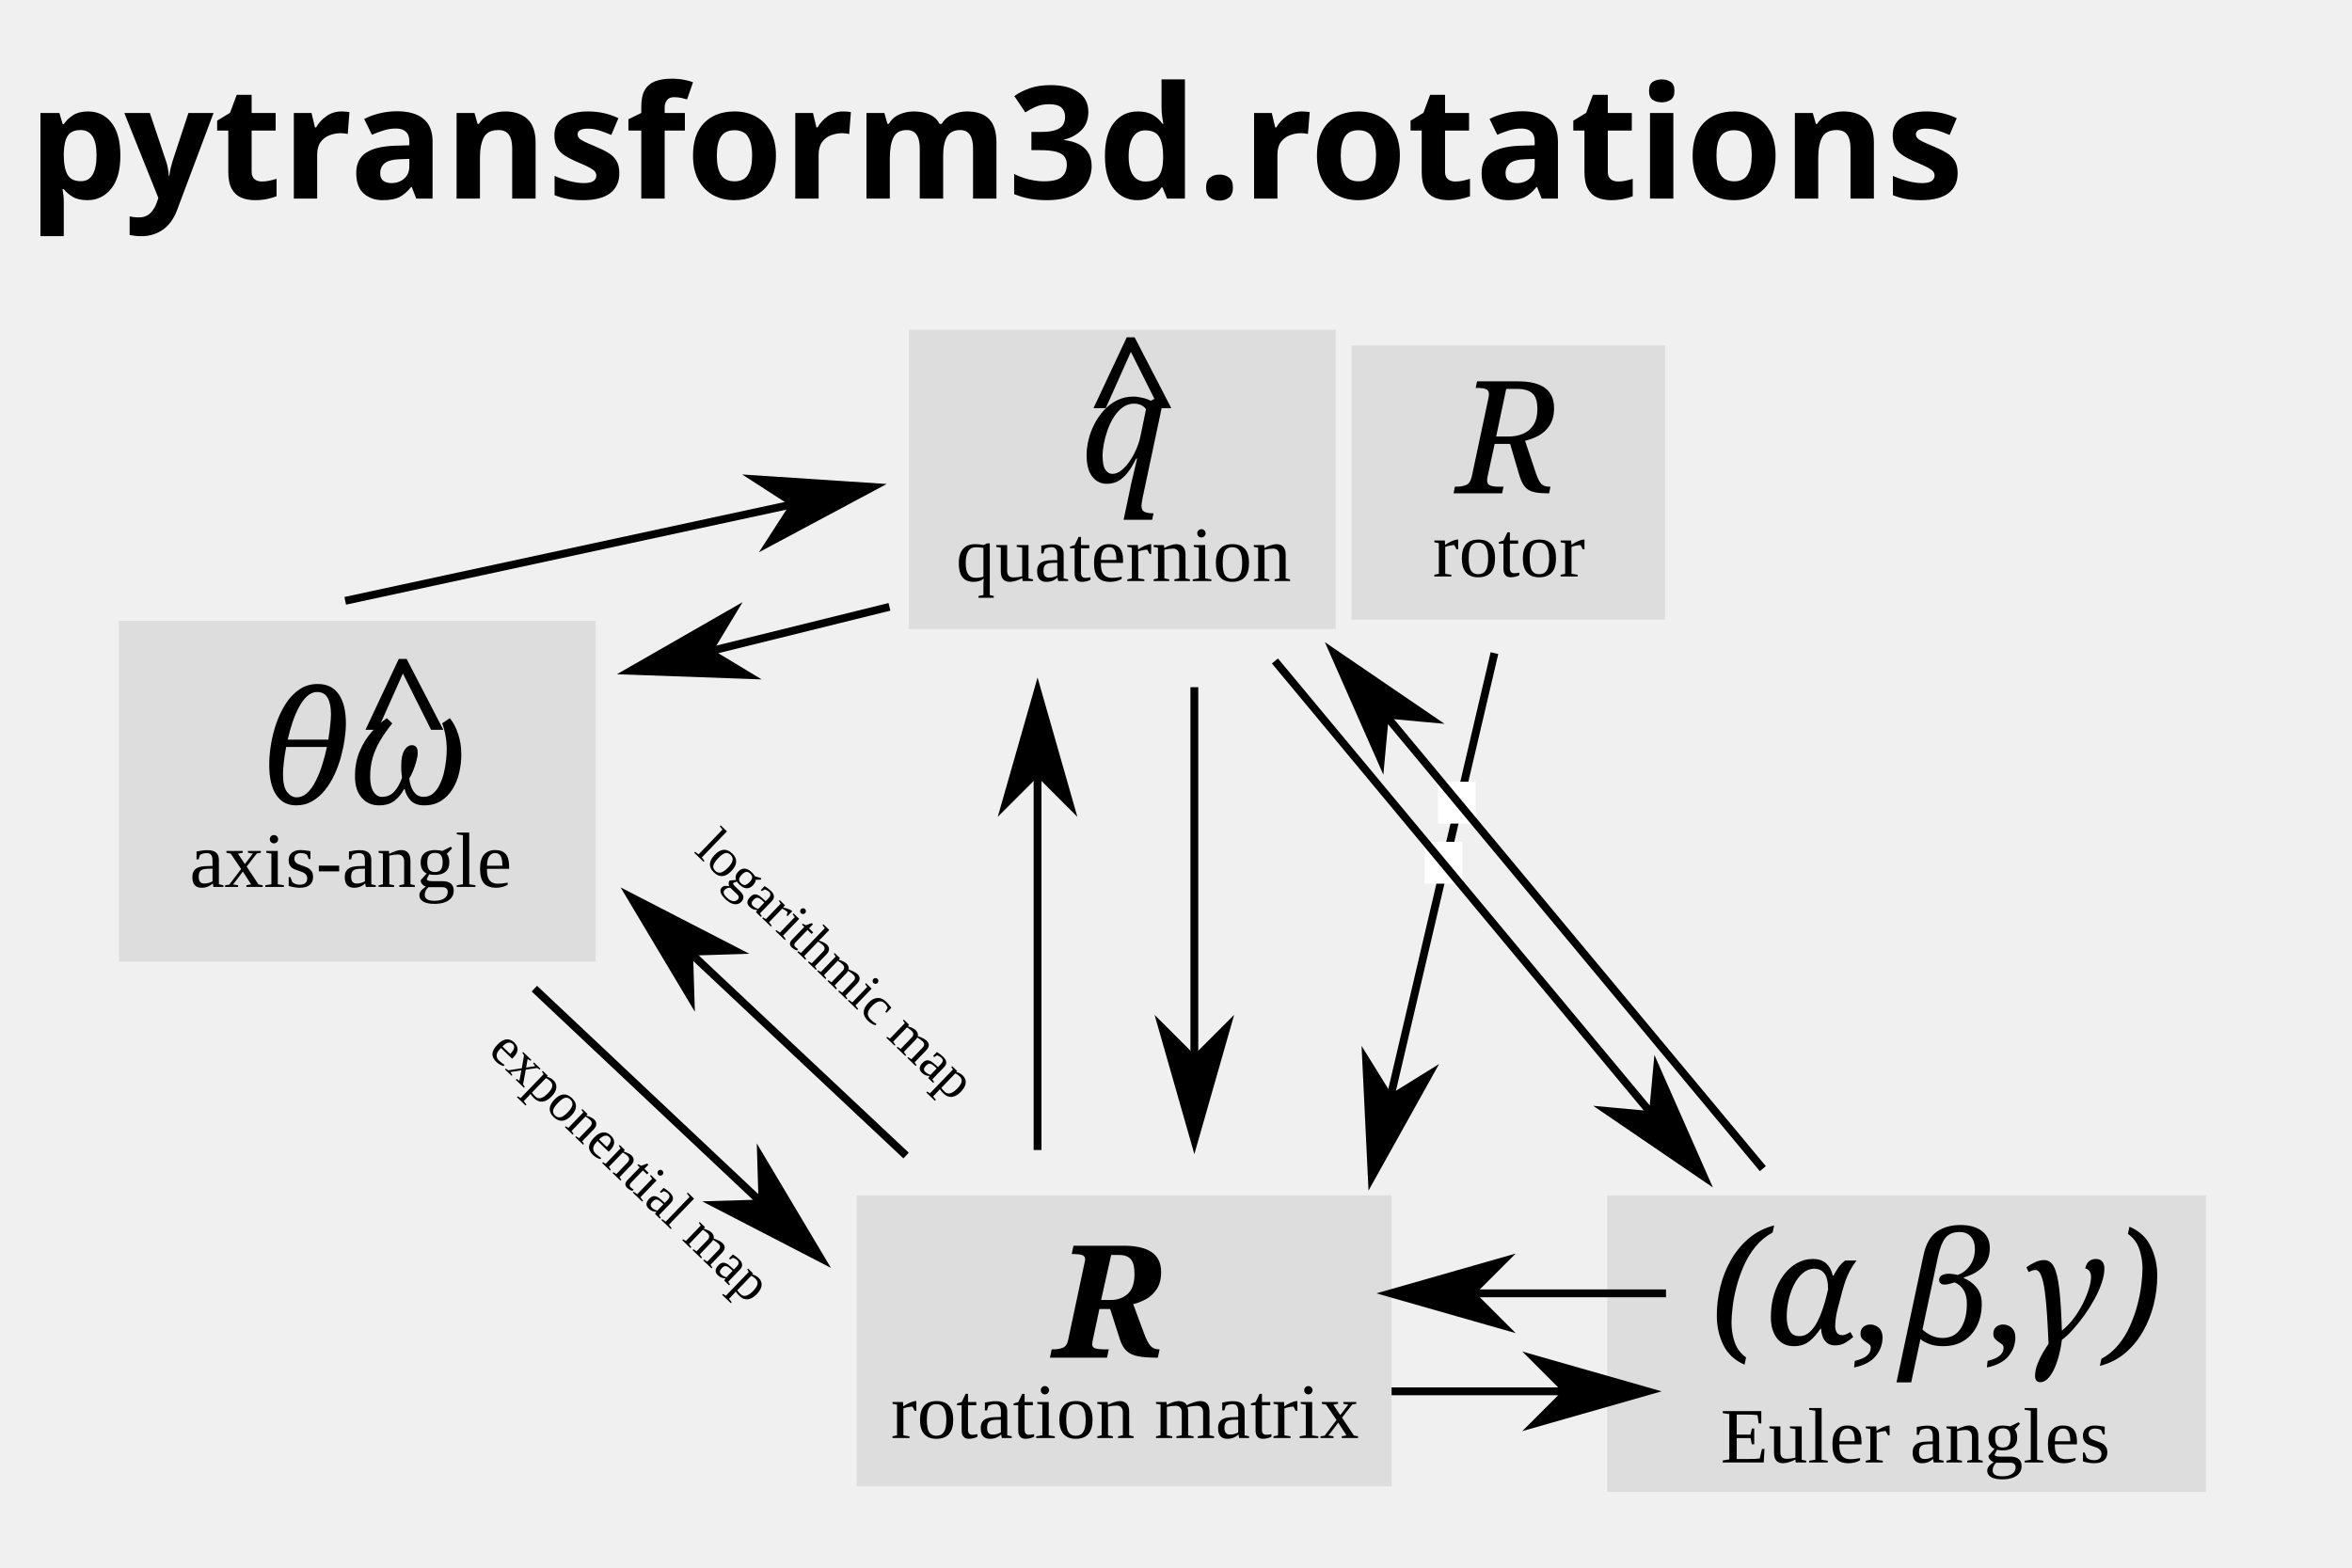
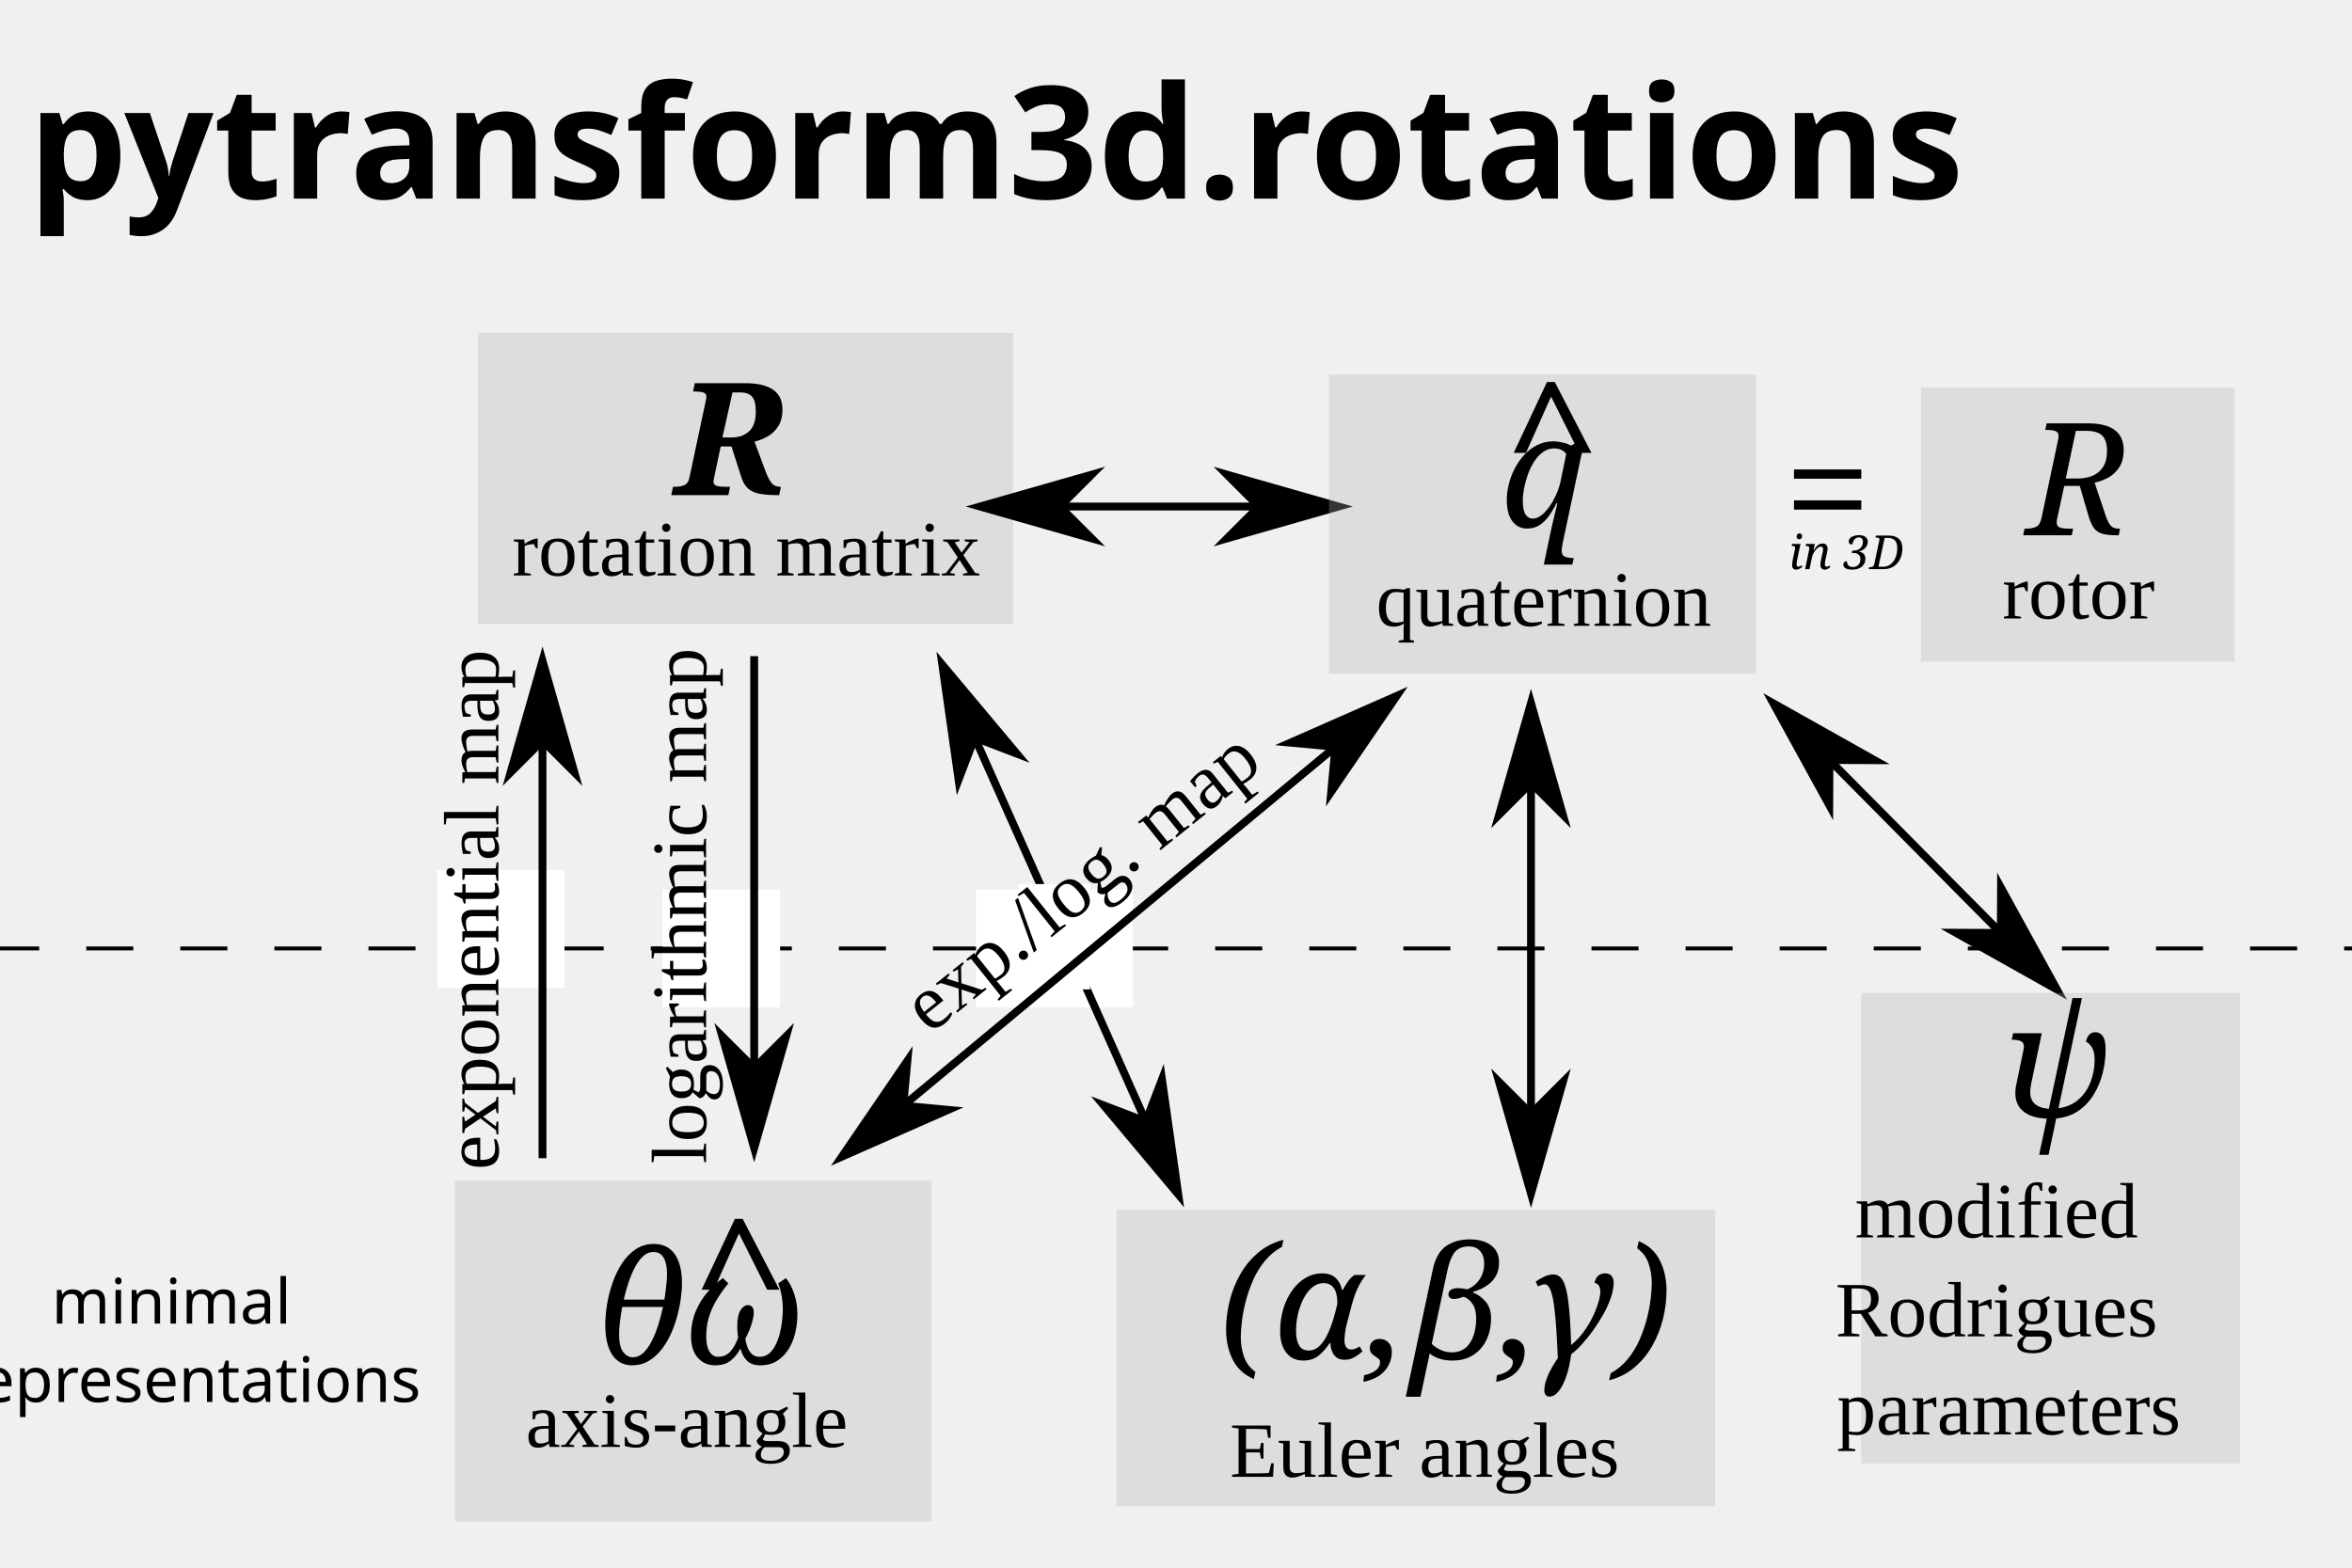
<svg xmlns="http://www.w3.org/2000/svg" width="600" height="400" id="svg2" version="1.1">
  <defs id="defs4">
+     <marker style="overflow:visible" id="Arrow1Lstart" refX="0.0" refY="0.0" orient="auto">
+       <path transform="scale(0.8) translate(12.5,0)" style="fill-rule:evenodd;fill:context-stroke;stroke:context-stroke;stroke-width:1.0pt" d="M 0.0,0.0 L 5.0,-5.0 L -12.5,0.0 L 5.0,5.0 L 0.0,0.0 z " id="path17458" />
+     </marker>
    <marker orient="auto" refY="0.0" refX="0.0" id="Arrow1Lend" style="overflow:visible;">
      <path id="path3927" d="M 0.0,0.0 L 5.0,-5.0 L -12.5,0.0 L 5.0,5.0 L 0.0,0.0 z " style="fill-rule:evenodd;stroke:#000000;stroke-width:1.0pt;" transform="scale(0.8) rotate(180) translate(12.5,0)" />
    </marker>
    <marker orient="auto" refY="0" refX="0" id="Arrow1Lend-2" style="overflow:visible">
      <path id="path3927-7" d="M 0,0 5,-5 -12.5,0 5,5 Z" style="fill-rule:evenodd;stroke:#000000;stroke-width:1pt" transform="matrix(-0.8,0,0,-0.8,-10,0)" />
    </marker>
    <marker orient="auto" refY="0" refX="0" id="Arrow1Lend-9" style="overflow:visible">
      <path id="path3927-3" d="M 0,0 5,-5 -12.5,0 5,5 Z" style="fill-rule:evenodd;stroke:#000000;stroke-width:1pt" transform="matrix(-0.8,0,0,-0.8,-10,0)" />
    </marker>
    <marker orient="auto" refY="0" refX="0" id="Arrow1Lend-9-3" style="overflow:visible">
      <path id="path3927-3-6" d="M 0,0 5,-5 -12.5,0 5,5 Z" style="fill-rule:evenodd;stroke:#000000;stroke-width:1pt" transform="matrix(-0.8,0,0,-0.8,-10,0)" />
    </marker>
    <marker orient="auto" refY="0" refX="0" id="Arrow1Lend-9-3-3" style="overflow:visible">
      <path id="path3927-3-6-6" d="M 0,0 5,-5 -12.5,0 5,5 Z" style="fill-rule:evenodd;stroke:#000000;stroke-width:1pt" transform="matrix(-0.8,0,0,-0.8,-10,0)" />
    </marker>
+     <marker orient="auto" refY="0" refX="0" id="Arrow1Lend-5" style="overflow:visible">
+       <path id="path3927-6" d="M 0,0 5,-5 -12.5,0 5,5 Z" style="fill-rule:evenodd;stroke:#000000;stroke-width:1pt" transform="matrix(-0.8,0,0,-0.8,-10,0)" />
+     </marker>
+     <marker orient="auto" refY="0" refX="0" id="Arrow1Lend-5-9" style="overflow:visible">
+       <path id="path3927-6-1" d="M 0,0 5,-5 -12.5,0 5,5 Z" style="fill-rule:evenodd;stroke:#000000;stroke-width:1pt" transform="matrix(-0.8,0,0,-0.8,-10,0)" />
+     </marker>
+     <marker orient="auto" refY="0" refX="0" id="Arrow1Lend-55" style="overflow:visible">
+       <path id="path3927-4" d="M 0,0 5,-5 -12.5,0 5,5 Z" style="fill-rule:evenodd;stroke:#000000;stroke-width:1pt" transform="matrix(-0.8,0,0,-0.8,-10,0)" />
+     </marker>
+     <marker style="overflow:visible" id="Arrow1Lstart-6" refX="0" refY="0" orient="auto">
+       <path transform="matrix(0.8,0,0,0.8,10,0)" style="fill:context-stroke;fill-rule:evenodd;stroke:context-stroke;stroke-width:1pt" d="M 0,0 5,-5 -12.5,0 5,5 Z" id="path17458-5" />
+     </marker>
+     <marker orient="auto" refY="0" refX="0" id="Arrow1Lend-55-6" style="overflow:visible">
+       <path id="path3927-4-9" d="M 0,0 5,-5 -12.5,0 5,5 Z" style="fill-rule:evenodd;stroke:#000000;stroke-width:1pt" transform="matrix(-0.8,0,0,-0.8,-10,0)" />
+     </marker>
+     <marker style="overflow:visible" id="Arrow1Lstart-6-7" refX="0" refY="0" orient="auto">
+       <path transform="matrix(0.8,0,0,0.8,10,0)" style="fill:context-stroke;fill-rule:evenodd;stroke:context-stroke;stroke-width:1pt" d="M 0,0 5,-5 -12.5,0 5,5 Z" id="path17458-5-4" />
+     </marker>
+     <marker orient="auto" refY="0" refX="0" id="Arrow1Lend-55-6-5" style="overflow:visible">
+       <path id="path3927-4-9-2" d="M 0,0 5,-5 -12.5,0 5,5 Z" style="fill-rule:evenodd;stroke:#000000;stroke-width:1pt" transform="matrix(-0.8,0,0,-0.8,-10,0)" />
+     </marker>
+     <marker style="overflow:visible" id="Arrow1Lstart-4" refX="0" refY="0" orient="auto">
+       <path transform="matrix(0.8,0,0,0.8,10,0)" style="fill:context-stroke;fill-rule:evenodd;stroke:context-stroke;stroke-width:1pt" d="M 0,0 5,-5 -12.5,0 5,5 Z" id="path17458-7" />
+     </marker>
+     <marker orient="auto" refY="0" refX="0" id="Arrow1Lend-55-4" style="overflow:visible">
+       <path id="path3927-4-4" d="M 0,0 5,-5 -12.5,0 5,5 Z" style="fill-rule:evenodd;stroke:#000000;stroke-width:1pt" transform="matrix(-0.8,0,0,-0.8,-10,0)" />
+     </marker>
+     <marker style="overflow:visible" id="Arrow1Lstart-6-7-7" refX="0" refY="0" orient="auto">
+       <path transform="matrix(0.8,0,0,0.8,10,0)" style="fill:context-stroke;fill-rule:evenodd;stroke:context-stroke;stroke-width:1pt" d="M 0,0 5,-5 -12.5,0 5,5 Z" id="path17458-5-4-8" />
+     </marker>
+     <marker orient="auto" refY="0" refX="0" id="Arrow1Lend-55-6-5-6" style="overflow:visible">
+       <path id="path3927-4-9-2-8" d="M 0,0 5,-5 -12.5,0 5,5 Z" style="fill-rule:evenodd;stroke:#000000;stroke-width:1pt" transform="matrix(-0.8,0,0,-0.8,-10,0)" />
+     </marker>
+     <marker orient="auto" refY="0" refX="0" id="Arrow1Lend-5-4" style="overflow:visible">
+       <path id="path3927-6-3" d="M 0,0 5,-5 -12.5,0 5,5 Z" style="fill-rule:evenodd;stroke:#000000;stroke-width:1pt" transform="matrix(-0.8,0,0,-0.8,-10,0)" />
+     </marker>
+     <marker style="overflow:visible" id="Arrow1Lstart-6-4" refX="0" refY="0" orient="auto">
+       <path transform="matrix(0.8,0,0,0.8,10,0)" style="fill:context-stroke;fill-rule:evenodd;stroke:context-stroke;stroke-width:1pt" d="M 0,0 5,-5 -12.5,0 5,5 Z" id="path17458-5-9" />
+     </marker>
+     <marker orient="auto" refY="0" refX="0" id="Arrow1Lend-55-6-2" style="overflow:visible">
+       <path id="path3927-4-9-0" d="M 0,0 5,-5 -12.5,0 5,5 Z" style="fill-rule:evenodd;stroke:#000000;stroke-width:1pt" transform="matrix(-0.8,0,0,-0.8,-10,0)" />
+     </marker>
+     <marker orient="auto" refY="0" refX="0" id="Arrow1Lend-8" style="overflow:visible">
+       <path id="path3927-9" d="M 0,0 5,-5 -12.5,0 5,5 Z" style="fill-rule:evenodd;stroke:#000000;stroke-width:1pt" transform="matrix(-0.8,0,0,-0.8,-10,0)" />
+     </marker>
+     <marker orient="auto" refY="0" refX="0" id="marker19736" style="overflow:visible">
+       <path id="path19734" d="M 0,0 5,-5 -12.5,0 5,5 Z" style="fill-rule:evenodd;stroke:#000000;stroke-width:1pt" transform="matrix(-0.8,0,0,-0.8,-10,0)" />
+     </marker>
  </defs>
  <g id="layer1" transform="translate(0,-652.3622)">
-     <rect style="opacity:0.3;fill:#b3b3b3;fill-opacity:1;stroke:none" id="rect3148" width="136.472" height="74.246" x="218.528" y="957.362" />
-     <text xml:space="preserve" style="font-style:normal;font-weight:normal;line-height:0%;font-family:sans-serif;letter-spacing:0px;word-spacing:0px;fill:#000000;fill-opacity:1;stroke:none" x="268.769" y="998.771" id="text2985">
-       <tspan id="tspan2987" x="268.769" y="998.771" style="font-style:italic;font-variant:normal;font-weight:bold;font-stretch:normal;font-size:40px;line-height:1.25;font-family:Serif;-inkscape-font-specification:'Serif Bold Italic'">R</tspan>
-     </text>
-     <text xml:space="preserve" style="font-style:normal;font-weight:normal;line-height:0%;font-family:sans-serif;letter-spacing:0px;word-spacing:0px;fill:#000000;fill-opacity:1;stroke:none" x="227.269" y="1019.271" id="text2989">
-       <tspan id="tspan2991" x="227.269" y="1019.271" style="font-style:normal;font-variant:normal;font-weight:normal;font-stretch:normal;font-size:20px;line-height:1.25;font-family:'Times New Roman';-inkscape-font-specification:'Times New Roman'">rotation matrix</tspan>
-     </text>
-     <rect style="opacity:0.3;fill:#b3b3b3;fill-opacity:1;stroke:none" id="rect3142" width="121.622" height="86.974" x="30.326" y="810.733" />
-     <text xml:space="preserve" style="font-style:normal;font-weight:normal;line-height:0%;font-family:sans-serif;letter-spacing:0px;word-spacing:0px;fill:#000000;fill-opacity:1;stroke:none" x="66.477" y="857.442" id="text2985-8">
-       <tspan id="tspan2987-5" x="66.477" y="857.442" style="font-style:italic;font-variant:normal;font-weight:normal;font-stretch:normal;font-size:40px;line-height:1.25;font-family:serif;-inkscape-font-specification:'Serif Italic'">θω</tspan>
-     </text>
-     <text xml:space="preserve" style="font-style:normal;font-weight:normal;line-height:0%;font-family:sans-serif;letter-spacing:0px;word-spacing:0px;fill:#000000;fill-opacity:1;stroke:none" x="48.371" y="878.669" id="text2989-2">
-       <tspan id="tspan2991-0" x="48.371" y="878.669" style="font-style:normal;font-variant:normal;font-weight:normal;font-stretch:normal;font-size:20px;line-height:1.25;font-family:'Times New Roman';-inkscape-font-specification:'Times New Roman'">axis-angle</tspan>
-     </text>
-     <rect style="opacity:0.3;fill:#b3b3b3;fill-opacity:1;stroke:none;stroke-width:0.815" id="rect3144" width="152.735" height="75.66" x="410" y="957.362" />
-     <text xml:space="preserve" style="font-style:normal;font-weight:normal;line-height:0%;font-family:sans-serif;letter-spacing:0px;word-spacing:0px;fill:#000000;fill-opacity:1;stroke:none" x="436.273" y="995.439" id="text2985-8-4">
-       <tspan id="tspan2987-5-7" x="436.273" y="995.439" style="font-style:italic;font-variant:normal;font-weight:normal;font-stretch:normal;font-size:40px;line-height:1.25;font-family:serif;-inkscape-font-specification:'Serif Italic'">(α,β,γ)</tspan>
-     </text>
-     <text xml:space="preserve" style="font-style:normal;font-weight:normal;line-height:0%;font-family:sans-serif;letter-spacing:0px;word-spacing:0px;fill:#000000;fill-opacity:1;stroke:none" x="438.902" y="1025.511" id="text2989-2-4">
-       <tspan id="tspan2991-0-5" x="438.902" y="1025.511" style="font-style:normal;font-variant:normal;font-weight:normal;font-stretch:normal;font-size:20px;line-height:1.25;font-family:'Times New Roman';-inkscape-font-specification:'Times New Roman'">Euler angles</tspan>
-     </text>
-     <rect style="opacity:0.3;fill:#b3b3b3;fill-opacity:1;stroke:none" id="rect3146" width="108.894" height="76.368" x="231.851" y="736.487" />
-     <text xml:space="preserve" style="font-style:normal;font-weight:normal;line-height:0%;font-family:sans-serif;letter-spacing:0px;word-spacing:0px;fill:#000000;fill-opacity:1;stroke:none" x="275.478" y="775.397" id="text2985-4">
-       <tspan id="tspan2987-8" x="275.478" y="775.397" style="font-style:italic;font-variant:normal;font-weight:normal;font-stretch:normal;font-size:40px;line-height:1.25;font-family:serif;-inkscape-font-specification:'Serif Italic'">q</tspan>
-     </text>
-     <text xml:space="preserve" style="font-style:normal;font-weight:normal;line-height:0%;font-family:sans-serif;letter-spacing:0px;word-spacing:0px;fill:#000000;fill-opacity:1;stroke:none" x="243.873" y="800.624" id="text2989-9">
-       <tspan id="tspan2991-9" x="243.873" y="800.624" style="font-style:normal;font-variant:normal;font-weight:normal;font-stretch:normal;font-size:20px;line-height:1.25;font-family:'Times New Roman';-inkscape-font-specification:'Times New Roman'">quaternion</tspan>
-     </text>
-     <path style="fill:none;stroke:#000000;stroke-width:2;stroke-linecap:butt;stroke-linejoin:miter;stroke-miterlimit:4;stroke-opacity:1;stroke-dasharray:none;marker-end:url(#Arrow1Lend)" d="m 304.683,827.703 0,115.258" id="path3150" />
-     <path style="fill:none;stroke:#000000;stroke-width:2;stroke-linecap:butt;stroke-linejoin:miter;stroke-miterlimit:4;stroke-opacity:1;stroke-dasharray:none;marker-end:url(#Arrow1Lend)" d="m 264.683,945.79 0,-116.673" id="path4728" />
-     <path style="fill:none;stroke:#000000;stroke-width:2;stroke-linecap:butt;stroke-linejoin:miter;stroke-miterlimit:4;stroke-dasharray:none;stroke-opacity:1;marker-end:url(#Arrow1Lend)" d="m 355,1007.362 h 65" id="path4912" />
-     <path style="fill:none;stroke:#000000;stroke-width:2;stroke-linecap:butt;stroke-linejoin:miter;stroke-miterlimit:4;stroke-dasharray:none;stroke-opacity:1;marker-end:url(#Arrow1Lend)" d="M 425,982.362 H 355" id="path5096" />
-     <path style="fill:none;stroke:#000000;stroke-width:2;stroke-linecap:butt;stroke-linejoin:miter;stroke-miterlimit:4;stroke-opacity:1;stroke-dasharray:none;marker-end:url(#Arrow1Lend)" d="M 231.144,947.204 161.141,881.443" id="path5280" />
-     <path style="fill:none;stroke:#000000;stroke-width:2;stroke-linecap:butt;stroke-linejoin:miter;stroke-miterlimit:4;stroke-opacity:1;stroke-dasharray:none;marker-end:url(#Arrow1Lend)" d="m 136.312,904.615 72.832,68.589" id="path5464" />
-     <path style="fill:none;stroke:#000000;stroke-width:2;stroke-linecap:butt;stroke-linejoin:miter;stroke-miterlimit:4;stroke-opacity:1;stroke-dasharray:none;marker-end:url(#Arrow1Lend)" d="M 88.066,805.662 222.416,776.67" id="path5648" />
-     <path style="fill:none;stroke:#000000;stroke-width:2;stroke-linecap:butt;stroke-linejoin:miter;stroke-miterlimit:4;stroke-opacity:1;stroke-dasharray:none;marker-end:url(#Arrow1Lend)" d="m 226.902,807.197 -65.761,16.263" id="path5832" />
-     <text xml:space="preserve" style="font-style:normal;font-weight:normal;line-height:0%;font-family:sans-serif;letter-spacing:0px;word-spacing:0px;fill:#000000;fill-opacity:1;stroke:none" x="728.311" y="577.031" id="text6016" transform="rotate(43.92535)">
-       <tspan id="tspan6018" x="728.311" y="577.031" style="font-size:14px;line-height:1.25;font-family:'Times New Roman';-inkscape-font-specification:'Times New Roman'">exponential map</tspan>
-     </text>
-     <text xml:space="preserve" style="font-style:normal;font-weight:normal;line-height:0%;font-family:sans-serif;letter-spacing:0px;word-spacing:0px;fill:#000000;fill-opacity:1;stroke:none" x="730.76" y="503.715" id="text6016-5" transform="rotate(43.92535)">
-       <tspan id="tspan6018-1" x="730.76" y="503.715" style="font-size:14px;line-height:1.25;font-family:'Times New Roman';-inkscape-font-specification:'Times New Roman'">logarithmic map</tspan>
-     </text>
+     <g id="g1080" transform="translate(-56.61674,-196.8605)">
+       <rect style="opacity:0.3;fill:#b3b3b3;fill-opacity:1;stroke:none" id="rect3148-1" width="136.472" height="74.246" x="178.544" y="934.144" />
+       <text xml:space="preserve" style="font-style:normal;font-weight:normal;line-height:0%;font-family:sans-serif;letter-spacing:0px;word-spacing:0px;fill:#000000;fill-opacity:1;stroke:none" x="228.785" y="975.553" id="text2985-2">
+         <tspan id="tspan2987-7" x="228.785" y="975.553" style="font-style:italic;font-variant:normal;font-weight:bold;font-stretch:normal;font-size:40px;line-height:1.25;font-family:Serif;-inkscape-font-specification:'Serif Bold Italic'">R</tspan>
+       </text>
+       <text xml:space="preserve" style="font-style:normal;font-weight:normal;line-height:0%;font-family:sans-serif;letter-spacing:0px;word-spacing:0px;fill:#000000;fill-opacity:1;stroke:none" x="187.285" y="996.053" id="text2989-0">
+         <tspan id="tspan2991-93" x="187.285" y="996.053" style="font-style:normal;font-variant:normal;font-weight:normal;font-stretch:normal;font-size:20px;line-height:1.25;font-family:'Times New Roman';-inkscape-font-specification:'Times New Roman'">rotation matrix</tspan>
+       </text>
+     </g>
+     <g id="g16984" transform="translate(226.1238,62.9515)">
+       <rect style="opacity:0.3;fill:#b3b3b3;fill-opacity:1;stroke:none;stroke-width:0.815" id="rect3144-3" width="152.735" height="75.66" x="58.69" y="898.082" />
+       <text xml:space="preserve" style="font-style:normal;font-weight:normal;line-height:0%;font-family:sans-serif;letter-spacing:0px;word-spacing:0px;fill:#000000;fill-opacity:1;stroke:none" x="84.963" y="936.158" id="text2985-8-4-2">
+         <tspan id="tspan2987-5-7-0" x="84.963" y="936.158" style="font-style:italic;font-variant:normal;font-weight:normal;font-stretch:normal;font-size:40px;line-height:1.25;font-family:serif;-inkscape-font-specification:'Serif Italic'">(α,β,γ)</tspan>
+       </text>
+       <text xml:space="preserve" style="font-style:normal;font-weight:normal;line-height:0%;font-family:sans-serif;letter-spacing:0px;word-spacing:0px;fill:#000000;fill-opacity:1;stroke:none" x="87.592" y="966.23" id="text2989-2-4-6">
+         <tspan id="tspan2991-0-5-1" x="87.592" y="966.23" style="font-style:normal;font-variant:normal;font-weight:normal;font-stretch:normal;font-size:20px;line-height:1.25;font-family:'Times New Roman';-inkscape-font-specification:'Times New Roman'">Euler angles</tspan>
+       </text>
+     </g>
+     <path style="fill:none;stroke:#000000;stroke-width:1;stroke-linecap:butt;stroke-linejoin:miter;stroke-miterlimit:4;stroke-dasharray:12, 12;stroke-dashoffset:0;stroke-opacity:1" d="M 610,894.362 H 10 -10" id="path28502" />
+     <rect style="fill:#ffffff;fill-opacity:1;stroke:none;stroke-width:0.775;stroke-linejoin:round;stroke-miterlimit:4;stroke-dasharray:9.295, 9.295;stroke-dashoffset:0" id="rect28606-7" width="30" height="30" x="169" y="879.362" />
+     <path style="fill:none;stroke:#000000;stroke-width:2;stroke-linecap:butt;stroke-linejoin:miter;stroke-miterlimit:4;stroke-dasharray:none;stroke-opacity:1;marker-end:url(#Arrow1Lend-8)" d="M 192.393,819.786 V 945.044" id="path3150-2" />
+     <rect style="fill:#ffffff;fill-opacity:1;stroke:none;stroke-width:0.806;stroke-linejoin:round;stroke-miterlimit:4;stroke-dasharray:9.666, 9.666;stroke-dashoffset:0" id="rect28606" width="32.442" height="30" x="111.558" y="874.362" />
+     <path style="fill:none;stroke:#000000;stroke-width:2;stroke-linecap:butt;stroke-linejoin:miter;stroke-miterlimit:4;stroke-dasharray:none;stroke-opacity:1;marker-end:url(#Arrow1Lend-8)" d="M 138.393,947.873 V 821.2" id="path4728-6" />
+     <path style="fill:none;stroke:#000000;stroke-width:2;stroke-linecap:butt;stroke-linejoin:miter;stroke-miterlimit:4;stroke-dasharray:none;stroke-opacity:1;marker-start:url(#Arrow1Lstart);marker-end:url(#Arrow1Lend-55)" d="M 390.558,956.674 V 832.001" id="path4728-7" />
+     <rect style="fill:#ffffff;fill-opacity:1;stroke:none;stroke-width:0.894;stroke-linejoin:round;stroke-miterlimit:4;stroke-dasharray:10.733, 10.733;stroke-dashoffset:0" id="rect28606-1" width="40" height="30" x="249" y="879.362" />
+     <path style="fill:none;stroke:#000000;stroke-width:2;stroke-linecap:butt;stroke-linejoin:miter;stroke-miterlimit:4;stroke-dasharray:none;stroke-opacity:1;marker-start:url(#Arrow1Lstart-6);marker-end:url(#Arrow1Lend-55-6)" d="m 300.479,956.872 -60,-134.673" id="path4728-7-3" />
+     <rect style="fill:#ffffff;stroke-width:1.699;stroke-linejoin:round" id="rect1351-5-8" width="18.261" height="26.877" x="259.831" y="877.934" />
+     <path style="fill:none;stroke:#000000;stroke-width:2;stroke-linecap:butt;stroke-linejoin:miter;stroke-miterlimit:4;stroke-dasharray:none;stroke-opacity:1;marker-start:url(#Arrow1Lstart-6-4);marker-end:url(#Arrow1Lend-55-6-2)" d="M 214.962,947.325 356.115,830.078" id="path4728-7-3-6" />
+     <path style="fill:none;stroke:#000000;stroke-width:2;stroke-linecap:butt;stroke-linejoin:miter;stroke-miterlimit:4;stroke-dasharray:none;stroke-opacity:1;marker-start:url(#Arrow1Lstart-6-7);marker-end:url(#Arrow1Lend-55-6-5)" d="m 524.558,904.674 -72,-72.673" id="path4728-7-3-5" />
+     <path style="fill:none;stroke:#000000;stroke-width:2;stroke-linecap:butt;stroke-linejoin:miter;stroke-miterlimit:4;stroke-dasharray:none;stroke-opacity:1;marker-start:url(#Arrow1Lstart-6-7);marker-end:url(#Arrow1Lend-5-4)" d="m 250.244,781.603 h 91" id="path5648-2-1" />
    <text xml:space="preserve" style="font-style:normal;font-weight:normal;line-height:0%;font-family:sans-serif;letter-spacing:0px;word-spacing:0px;fill:#000000;fill-opacity:1;stroke:none" x="7.192" y="703.031" id="text6041">
      <tspan id="tspan6043" x="7.192" y="703.031" style="font-style:normal;font-variant:normal;font-weight:bold;font-stretch:normal;font-size:40px;line-height:1.25;font-family:sans-serif;-inkscape-font-specification:'Sans Bold'">pytransform3d.rotations</tspan>
    </text>
-     <text xml:space="preserve" style="font-style:normal;font-weight:normal;line-height:0%;font-family:sans-serif;letter-spacing:0px;word-spacing:0px;fill:#000000;fill-opacity:1;stroke:none" x="277.443" y="767.184" id="text2985-4-4">
-       <tspan id="tspan2987-8-1" x="277.443" y="767.184" style="font-style:normal;font-variant:normal;font-weight:normal;font-stretch:normal;font-size:40px;line-height:1.25;font-family:sans-serif;-inkscape-font-specification:sans-serif">^</tspan>
+     <g id="g9860" transform="translate(-3.906387,-76.28306)">
+       <rect style="opacity:0.3;fill:#b3b3b3;fill-opacity:1;stroke:none" id="rect3146-2" width="108.894" height="76.368" x="342.947" y="824.189" />
+       <text xml:space="preserve" style="font-style:normal;font-weight:normal;line-height:0%;font-family:sans-serif;letter-spacing:0px;word-spacing:0px;fill:#000000;fill-opacity:1;stroke:none" x="386.573" y="863.1" id="text2985-4-8">
+         <tspan id="tspan2987-8-9" x="386.573" y="863.1" style="font-style:italic;font-variant:normal;font-weight:normal;font-stretch:normal;font-size:40px;line-height:1.25;font-family:serif;-inkscape-font-specification:'Serif Italic'">q</tspan>
+       </text>
+       <text xml:space="preserve" style="font-style:normal;font-weight:normal;line-height:0%;font-family:sans-serif;letter-spacing:0px;word-spacing:0px;fill:#000000;fill-opacity:1;stroke:none" x="354.968" y="888.326" id="text2989-9-7">
+         <tspan id="tspan2991-9-3" x="354.968" y="888.326" style="font-style:normal;font-variant:normal;font-weight:normal;font-stretch:normal;font-size:20px;line-height:1.25;font-family:'Times New Roman';-inkscape-font-specification:'Times New Roman'">quaternion</tspan>
+       </text>
+       <text xml:space="preserve" style="font-style:normal;font-weight:normal;line-height:0%;font-family:sans-serif;letter-spacing:0px;word-spacing:0px;fill:#000000;fill-opacity:1;stroke:none" x="388.538" y="854.887" id="text2985-4-4-6">
+         <tspan id="tspan2987-8-1-1" x="388.538" y="854.887" style="font-style:normal;font-variant:normal;font-weight:normal;font-stretch:normal;font-size:40px;line-height:1.25;font-family:sans-serif;-inkscape-font-specification:sans-serif">^</tspan>
+       </text>
+     </g>
+     <g id="g1013" transform="translate(14.19082,17.38997)" />
+     <g id="g1013-6" transform="translate(54.54167,20.1731)">
+       <rect style="opacity:0.3;fill:#b3b3b3;fill-opacity:1;stroke:none" id="rect3142-3-0" width="121.622" height="86.974" x="61.518" y="933.437" />
+       <text xml:space="preserve" style="font-style:normal;font-weight:normal;line-height:0%;font-family:sans-serif;letter-spacing:0px;word-spacing:0px;fill:#000000;fill-opacity:1;stroke:none" x="97.669" y="980.147" id="text2985-8-67-6">
+         <tspan id="tspan2987-5-5-2" x="97.669" y="980.147" style="font-style:italic;font-variant:normal;font-weight:normal;font-stretch:normal;font-size:40px;line-height:1.25;font-family:serif;-inkscape-font-specification:'Serif Italic'">θω</tspan>
+       </text>
+       <text xml:space="preserve" style="font-style:normal;font-weight:normal;line-height:0%;font-family:sans-serif;letter-spacing:0px;word-spacing:0px;fill:#000000;fill-opacity:1;stroke:none" x="79.563" y="1001.373" id="text2989-2-3-6">
+         <tspan id="tspan2991-0-56-1" x="79.563" y="1001.373" style="font-style:normal;font-variant:normal;font-weight:normal;font-stretch:normal;font-size:20px;line-height:1.25;font-family:'Times New Roman';-inkscape-font-specification:'Times New Roman'">axis-angle</tspan>
+       </text>
+       <text xml:space="preserve" style="font-style:normal;font-weight:normal;line-height:0%;font-family:sans-serif;letter-spacing:0px;word-spacing:0px;fill:#000000;fill-opacity:1;stroke:none" x="122.924" y="971.953" id="text2985-4-4-2-2-8">
+         <tspan id="tspan2987-8-1-0-9-7" x="122.924" y="971.953" style="font-style:normal;font-variant:normal;font-weight:normal;font-stretch:normal;font-size:40px;line-height:1.25;font-family:sans-serif;-inkscape-font-specification:sans-serif">^</tspan>
+       </text>
+     </g>
+     <g id="g9927" transform="translate(81.74421,-36.57664)">
+       <rect style="opacity:0.3;fill:#b3b3b3;fill-opacity:1;stroke:none;stroke-width:0.728" id="rect3142-5-2" width="80" height="70" x="408.306" y="787.775" />
+       <text xml:space="preserve" style="font-style:normal;font-weight:normal;line-height:0%;font-family:sans-serif;letter-spacing:0px;word-spacing:0px;fill:#000000;fill-opacity:1;stroke:none" x="435.159" y="825.512" id="text2985-8-6-9">
+         <tspan id="tspan2987-5-2-3" x="435.159" y="825.512" style="font-style:italic;font-variant:normal;font-weight:normal;font-stretch:normal;font-size:40px;line-height:1.25;font-family:serif;-inkscape-font-specification:'Serif Italic'">R</tspan>
+       </text>
+       <text xml:space="preserve" style="font-style:normal;font-weight:normal;line-height:0%;font-family:sans-serif;letter-spacing:0px;word-spacing:0px;fill:#000000;fill-opacity:1;stroke:none" x="429.053" y="846.739" id="text2989-2-9-1">
+         <tspan id="tspan2991-0-1-9" x="429.053" y="846.739" style="font-style:normal;font-variant:normal;font-weight:normal;font-stretch:normal;font-size:20px;line-height:1.25;font-family:'Times New Roman';-inkscape-font-specification:'Times New Roman'">rotor</tspan>
+       </text>
+     </g>
+     <g id="g16917" transform="translate(52.17853,47.50438)">
+       <rect style="opacity:0.3;fill:#b3b3b3;fill-opacity:1;stroke:none;stroke-width:1.048" id="rect3142-5-3-5" width="96.686" height="120.094" x="422.59" y="858.187" />
+       <text xml:space="preserve" style="font-style:normal;font-weight:normal;line-height:0%;font-family:sans-serif;letter-spacing:0px;word-spacing:0px;fill:#000000;fill-opacity:1;stroke:none" x="458.73" y="889.925" id="text2985-8-6-6-0">
+         <tspan id="tspan2987-5-2-7-3" x="458.73" y="889.925" style="font-style:italic;font-variant:normal;font-weight:normal;font-stretch:normal;font-size:40px;line-height:1.25;font-family:serif;-inkscape-font-specification:'Serif Italic'">ψ</tspan>
+       </text>
+       <text xml:space="preserve" style="font-style:normal;font-weight:normal;line-height:0%;font-family:sans-serif;letter-spacing:0px;word-spacing:0px;fill:#000000;fill-opacity:1;stroke:none" x="471.185" y="920.576" id="text2989-2-9-5-6">
+         <tspan id="tspan2991-0-1-3-1" x="471.185" y="920.576" style="font-style:normal;font-variant:normal;font-weight:normal;font-stretch:normal;font-size:20px;line-height:1.25;font-family:'Times New Roman';-inkscape-font-specification:'Times New Roman';text-align:center;text-anchor:middle">modified</tspan>
+         <tspan x="471.185" y="945.838" style="font-style:normal;font-variant:normal;font-weight:normal;font-stretch:normal;font-size:20px;line-height:1.25;font-family:'Times New Roman';-inkscape-font-specification:'Times New Roman';text-align:center;text-anchor:middle" id="tspan3572-0">Rodrigues</tspan>
+         <tspan x="471.185" y="970.838" style="font-style:normal;font-variant:normal;font-weight:normal;font-stretch:normal;font-size:20px;line-height:1.25;font-family:'Times New Roman';-inkscape-font-specification:'Times New Roman';text-align:center;text-anchor:middle" id="tspan3574-6">parameters</tspan>
+       </text>
+     </g>
+     <g id="g16990" transform="translate(-7.114597,-35.58223)">
+       <text xml:space="preserve" style="font-style:normal;font-weight:normal;line-height:0%;font-family:sans-serif;letter-spacing:0px;word-spacing:0px;fill:#000000;fill-opacity:1;stroke:none" x="462.168" y="827.134" id="text2985-8-6-9-4">
+         <tspan id="tspan2987-5-2-3-7" x="462.168" y="827.134" style="font-style:italic;font-variant:normal;font-weight:normal;font-stretch:normal;font-size:40px;line-height:1.25;font-family:serif;-inkscape-font-specification:'Serif Italic'">=</tspan>
+       </text>
+       <text xml:space="preserve" style="font-style:normal;font-weight:normal;font-size:12px;line-height:0%;font-family:sans-serif;letter-spacing:0px;word-spacing:0px;fill:#000000;fill-opacity:1;stroke:none" x="463.426" y="833.168" id="text2985-8-6-9-4-8">
+         <tspan id="tspan2987-5-2-3-7-4" x="463.426" y="833.168" style="font-style:italic;font-variant:normal;font-weight:normal;font-stretch:normal;font-size:12px;line-height:1.25;font-family:serif;-inkscape-font-specification:'Serif Italic'">in 3D</tspan>
+       </text>
+     </g>
+     <text xml:space="preserve" style="font-style:normal;font-weight:normal;line-height:0%;font-family:sans-serif;letter-spacing:0px;word-spacing:0px;fill:#000000;fill-opacity:1;stroke:none" x="-950.861" y="127.131" id="text2989-0-6" transform="rotate(-90)">
+       <tspan id="tspan2991-93-4" x="-950.861" y="127.131" style="font-style:normal;font-variant:normal;font-weight:normal;font-stretch:normal;font-size:20px;line-height:1.25;font-family:'Times New Roman';-inkscape-font-specification:'Times New Roman'">exponential map</tspan>
    </text>
-     <text xml:space="preserve" style="font-style:normal;font-weight:normal;line-height:0%;font-family:sans-serif;letter-spacing:0px;word-spacing:0px;fill:#000000;fill-opacity:1;stroke:none" x="91.731" y="849.248" id="text2985-4-4-2">
-       <tspan id="tspan2987-8-1-0" x="91.731" y="849.248" style="font-style:normal;font-variant:normal;font-weight:normal;font-stretch:normal;font-size:40px;line-height:1.25;font-family:sans-serif;-inkscape-font-specification:sans-serif">^</tspan>
+     <text xml:space="preserve" style="font-style:normal;font-weight:normal;line-height:0%;font-family:sans-serif;letter-spacing:0px;word-spacing:0px;fill:#000000;fill-opacity:1;stroke:none" x="-386.975" y="863.847" id="text2989-0-6-0" transform="rotate(-38.63927)">
+       <tspan id="tspan2991-93-4-4" x="-386.975" y="863.847" style="font-style:normal;font-variant:normal;font-weight:normal;font-stretch:normal;font-size:20px;line-height:1.25;font-family:'Times New Roman';-inkscape-font-specification:'Times New Roman'">exp./log. map</tspan>
    </text>
-     <rect style="opacity:0.3;fill:#b3b3b3;fill-opacity:1;stroke:none;stroke-width:0.728" id="rect3142-5" width="80" height="70" x="344.746" y="740.487" />
-     <text xml:space="preserve" style="font-style:normal;font-weight:normal;line-height:0%;font-family:sans-serif;letter-spacing:0px;word-spacing:0px;fill:#000000;fill-opacity:1;stroke:none" x="371.599" y="778.224" id="text2985-8-6">
-       <tspan id="tspan2987-5-2" x="371.599" y="778.224" style="font-style:italic;font-variant:normal;font-weight:normal;font-stretch:normal;font-size:40px;line-height:1.25;font-family:serif;-inkscape-font-specification:'Serif Italic'">R</tspan>
+     <text xml:space="preserve" style="font-style:normal;font-weight:normal;line-height:0%;font-family:sans-serif;letter-spacing:0px;word-spacing:0px;fill:#000000;fill-opacity:1;stroke:none" x="-949.318" y="180.118" id="text2989-0-6-9" transform="rotate(-90)">
+       <tspan id="tspan2991-93-4-5" x="-949.318" y="180.118" style="font-style:normal;font-variant:normal;font-weight:normal;font-stretch:normal;font-size:20px;line-height:1.25;font-family:'Times New Roman';-inkscape-font-specification:'Times New Roman'">logarithmic map</tspan>
    </text>
-     <text xml:space="preserve" style="font-style:normal;font-weight:normal;line-height:0%;font-family:sans-serif;letter-spacing:0px;word-spacing:0px;fill:#000000;fill-opacity:1;stroke:none" x="365.493" y="799.451" id="text2989-2-9">
-       <tspan id="tspan2991-0-1" x="365.493" y="799.451" style="font-style:normal;font-variant:normal;font-weight:normal;font-stretch:normal;font-size:20px;line-height:1.25;font-family:'Times New Roman';-inkscape-font-specification:'Times New Roman'">rotor</tspan>
+     <text xml:space="preserve" style="font-size:16px;line-height:1.25;font-family:sans-serif" x="58.302" y="990.082" id="text31521">
+       <tspan x="58.302" y="990.082" id="tspan31523" style="text-align:center;text-anchor:middle">minimal</tspan>
+       <tspan x="58.302" y="1010.082" id="tspan32799" style="text-align:center;text-anchor:middle">representations</tspan>
    </text>
-     <path style="fill:none;stroke:#000000;stroke-width:2;stroke-linecap:butt;stroke-linejoin:miter;stroke-miterlimit:4;stroke-dasharray:none;stroke-opacity:1;marker-end:url(#Arrow1Lend-9)" d="M 381.239,819.011 350,952.362" id="path5464-6" />
-     <rect style="fill:#ffffff;stroke-width:0.778;stroke-linejoin:round" id="rect1351" width="9.626" height="10.68" x="363.423" y="867.153" />
-     <rect style="fill:#ffffff;stroke-width:0.778;stroke-linejoin:round" id="rect1351-5" width="9.626" height="10.68" x="366.849" y="851.822" />
-     <path style="fill:none;stroke:#000000;stroke-width:2;stroke-linecap:butt;stroke-linejoin:miter;stroke-miterlimit:4;stroke-dasharray:none;stroke-opacity:1;marker-end:url(#Arrow1Lend-9-3)" d="M 325.239,821.011 434.479,952.362" id="path5464-6-7" />
-     <path style="fill:none;stroke:#000000;stroke-width:2;stroke-linecap:butt;stroke-linejoin:miter;stroke-miterlimit:4;stroke-dasharray:none;stroke-opacity:1;marker-end:url(#Arrow1Lend-9-3-3)" d="M 449.699,950.551 340.46,819.2" id="path5464-6-7-7" />
  </g>
</svg>
